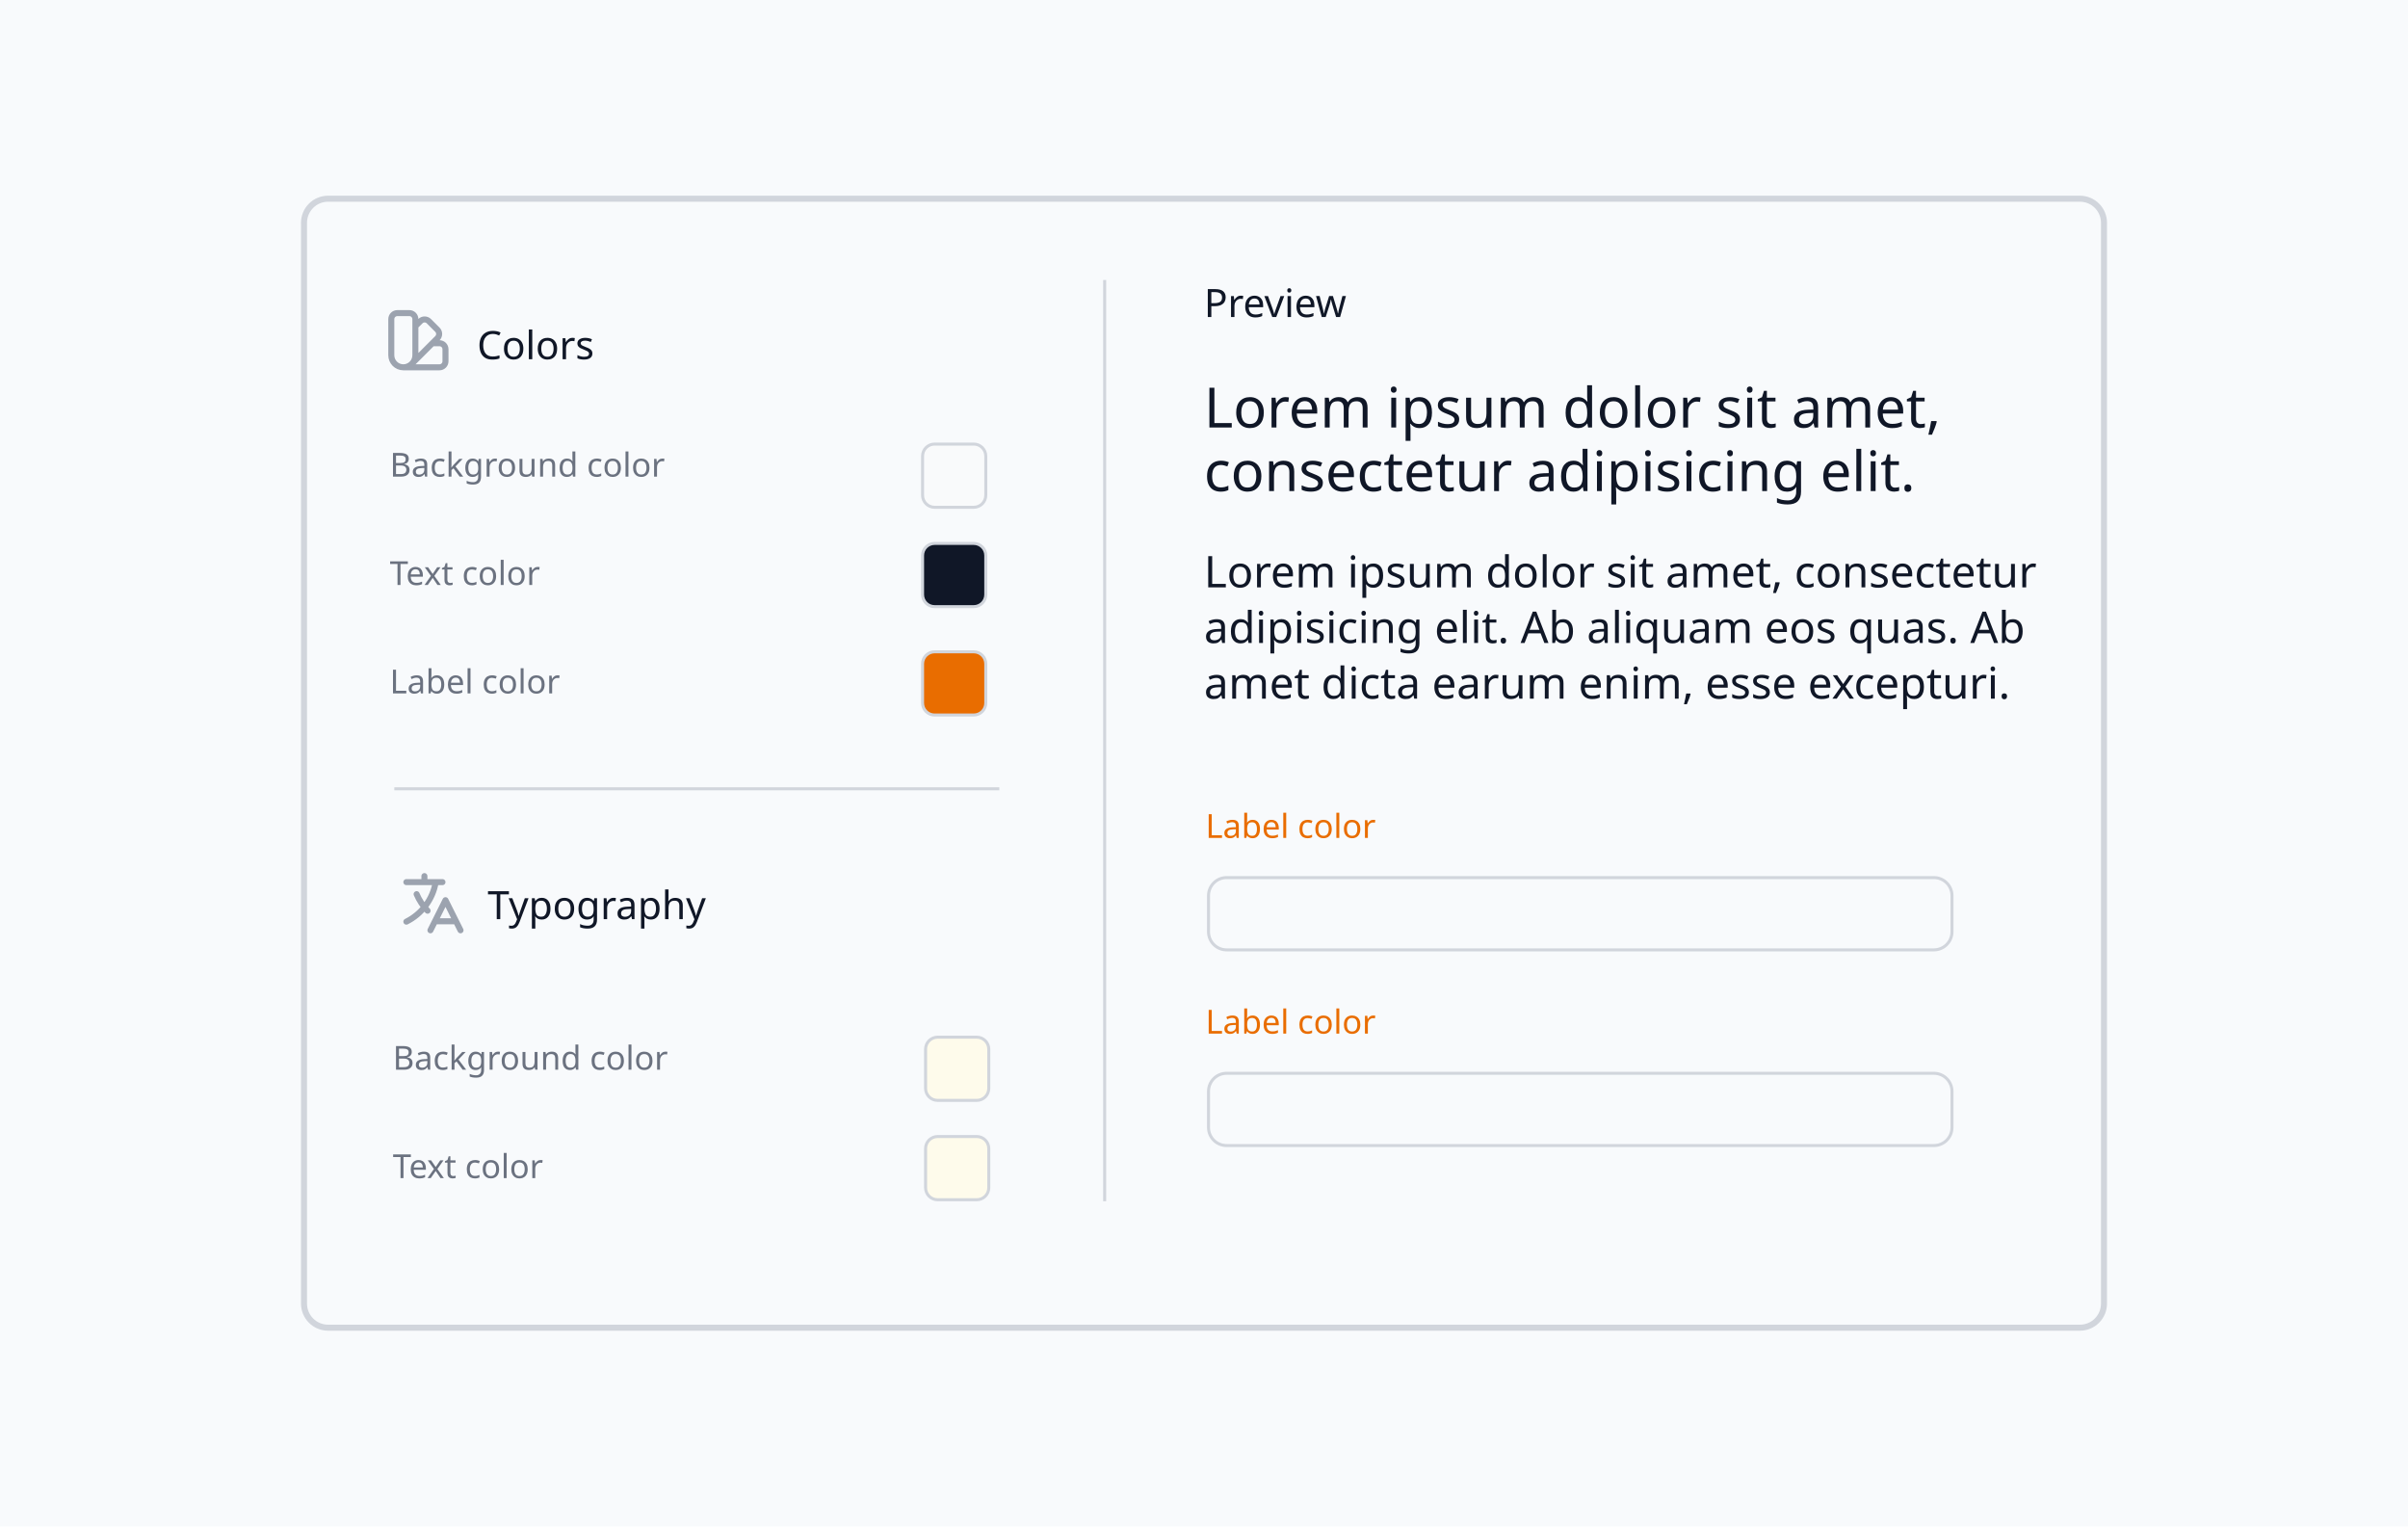
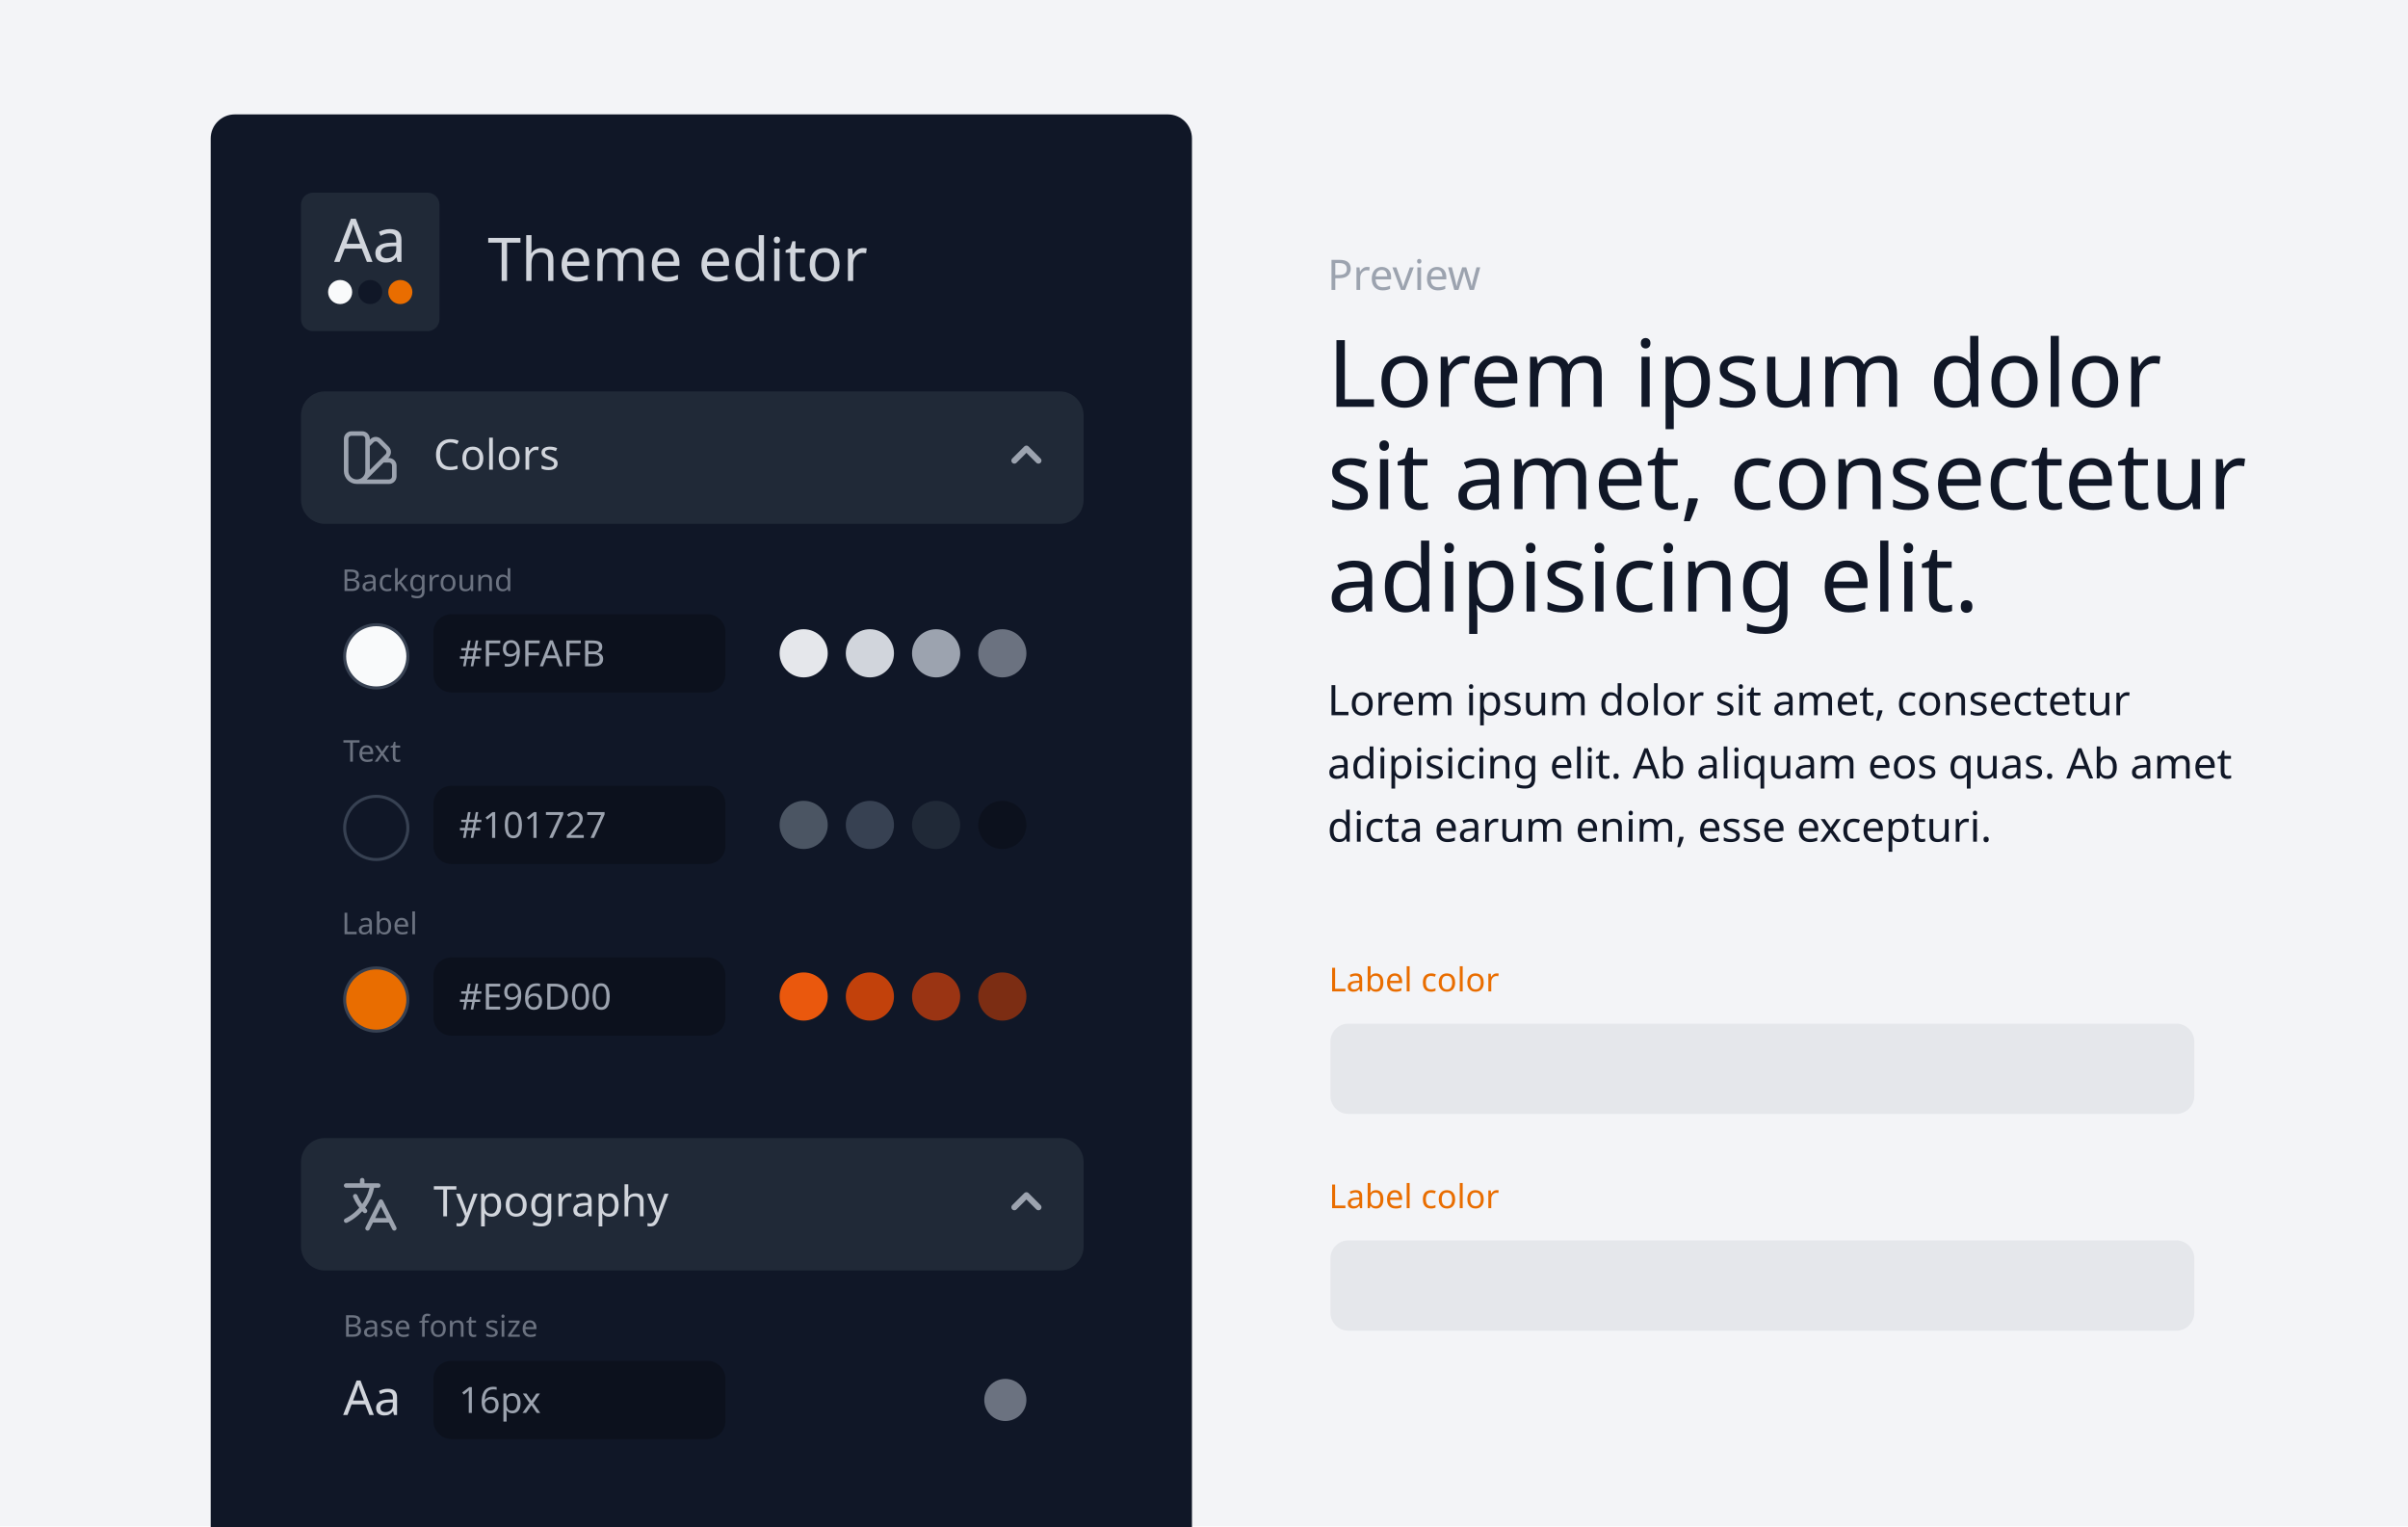
<svg xmlns="http://www.w3.org/2000/svg" width="800px" height="507px" viewBox="0 0 800 507" version="1.1">
  <g id="live-theming" stroke="none" stroke-width="1" fill="none" fill-rule="evenodd">
-     <rect fill="#F8FAFC" x="0" y="0" width="800" height="507" />
-     <line x1="131" y1="262" x2="332" y2="262" id="Line" stroke="#D1D5DC" />
-     <line x1="367" y1="399" x2="367" y2="93" id="Line" stroke="#D1D5DC" />
-     <rect id="Rectangle" stroke="#D1D5DC" stroke-width="2" x="101" y="66" width="598" height="375" rx="8" />
-     <text id="Background-color" font-family="IdealSans-Medium, Ideal Sans" font-size="11" font-weight="400" fill="#6B7280">
-       <tspan x="129.5" y="158.308">Background color</tspan>
+     <rect fill="#F3F4F7" x="0" y="0" width="800" height="507" />
+     <rect id="Rectangle" fill="#101727" transform="translate(233, 289) scale(-1, 1) translate(-233, -289) " x="70" y="38" width="326" height="502" rx="8" />
+     <text id="Base-font-size" font-family="IdealSans-Medium, Ideal Sans" font-size="10" font-weight="400" fill="#6B7280">
+       <tspan x="114" y="444">Base font size</tspan>
    </text>
-     <text id="Background-color-Copy" font-family="IdealSans-Medium, Ideal Sans" font-size="11" font-weight="400" fill="#6B7280">
-       <tspan x="130.5" y="355.308">Background color</tspan>
+     <text id="Background" font-family="IdealSans-Medium, Ideal Sans" font-size="10" font-weight="400" fill="#6B7280">
+       <tspan x="113.5" y="196.308">Background</tspan>
    </text>
-     <text id="Text-color" font-family="IdealSans-Medium, Ideal Sans" font-size="11" font-weight="400" fill="#6B7280">
-       <tspan x="129.5" y="194.308">Text color</tspan>
+     <text id="Label-color" font-family="IdealSans-Semibold, Ideal Sans" font-size="11" font-weight="normal" fill="#E96D00">
+       <tspan x="441.5" y="329.308">Label color</tspan>
    </text>
-     <text id="Text-color-Copy" font-family="IdealSans-Medium, Ideal Sans" font-size="11" font-weight="400" fill="#6B7280">
-       <tspan x="130.5" y="391.308">Text color</tspan>
+     <rect id="Rectangle-Copy-4" stroke="#374152" fill="#F9FAFB" transform="translate(125, 218) rotate(-360) translate(-125, -218) " x="114.5" y="207.5" width="21" height="21" rx="10.5" />
+     <g id="Group" transform="translate(259, 209)">
+       <rect id="Rectangle-Copy-4" fill="#E5E7EB" transform="translate(8, 8) rotate(-360) translate(-8, -8) " x="0" y="0" width="16" height="16" rx="8" />
+       <rect id="Rectangle-Copy-5" fill="#D1D5DC" transform="translate(30, 8) rotate(-360) translate(-30, -8) " x="22" y="0" width="16" height="16" rx="8" />
+       <rect id="Rectangle-Copy-6" fill="#9CA3AF" transform="translate(52, 8) rotate(-360) translate(-52, -8) " x="44" y="0" width="16" height="16" rx="8" />
+       <rect id="Rectangle-Copy-10" fill="#6B7280" transform="translate(74, 8) rotate(-360) translate(-74, -8) " x="66" y="0" width="16" height="16" rx="8" />
+     </g>
+     <g id="Group-Copy" transform="translate(259, 266)">
+       <rect id="Rectangle-Copy-4" fill="#4B5563" transform="translate(8, 8) rotate(-360) translate(-8, -8) " x="0" y="0" width="16" height="16" rx="8" />
+       <rect id="Rectangle-Copy-5" fill="#374152" transform="translate(30, 8) rotate(-360) translate(-30, -8) " x="22" y="0" width="16" height="16" rx="8" />
+       <rect id="Rectangle-Copy-6" fill="#202937" transform="translate(52, 8) rotate(-360) translate(-52, -8) " x="44" y="0" width="16" height="16" rx="8" />
+       <rect id="Rectangle-Copy-10" fill="#0C111D" transform="translate(74, 8) rotate(-360) translate(-74, -8) " x="66" y="0" width="16" height="16" rx="8" />
+     </g>
+     <g id="Group-Copy-2" transform="translate(259, 323)">
+       <rect id="Rectangle-Copy-4" fill="#EA580D" transform="translate(8, 8) rotate(-360) translate(-8, -8) " x="0" y="0" width="16" height="16" rx="8" />
+       <rect id="Rectangle-Copy-5" fill="#C2410B" transform="translate(30, 8) rotate(-360) translate(-30, -8) " x="22" y="0" width="16" height="16" rx="8" />
+       <rect id="Rectangle-Copy-6" fill="#9A3413" transform="translate(52, 8) rotate(-360) translate(-52, -8) " x="44" y="0" width="16" height="16" rx="8" />
+       <rect id="Rectangle-Copy-10" fill="#7C2D13" transform="translate(74, 8) rotate(-360) translate(-74, -8) " x="66" y="0" width="16" height="16" rx="8" />
+     </g>
+     <g id="Group-4" transform="translate(100, 64)">
+       <rect id="Rectangle-Copy-9" fill="#202937" transform="translate(23, 23) rotate(-360) translate(-23, -23) " x="0" y="0" width="46" height="46" rx="4" />
+       <text id="Aa" font-family="IdealSans-Medium, Ideal Sans" font-size="20" font-weight="400" fill="#D1D5DC">
+         <tspan x="11" y="23">Aa</tspan>
+       </text>
+       <g id="Group-3" transform="translate(9, 29)">
+         <rect id="Rectangle-Copy-4" fill="#E96D00" transform="translate(24, 4) rotate(-360) translate(-24, -4) " x="20" y="0" width="8" height="8" rx="4" />
+         <rect id="Rectangle-Copy-4" fill="#101727" transform="translate(14, 4) rotate(-360) translate(-14, -4) " x="10" y="0" width="8" height="8" rx="4" />
+         <rect id="Rectangle-Copy-4" fill="#F9FAFB" transform="translate(4, 4) rotate(-360) translate(-4, -4) " x="0" y="0" width="8" height="8" rx="4" />
+       </g>
+     </g>
+     <rect id="Rectangle" fill="#202937" x="100" y="130" width="260" height="44" rx="8" />
+     <g id="Group-2" transform="translate(258, 458)">
+       <rect id="Rectangle" fill="#101727" x="0" y="3.203" width="83" height="8" rx="4" />
+       <circle id="Oval" fill="#6B7280" cx="76" cy="7" r="7" />
+     </g>
+     <rect id="Rectangle" fill="#202937" x="100" y="378" width="260" height="44" rx="8" />
+     <text id="Typography" font-family="IdealSans-Medium, Ideal Sans" font-size="14" font-weight="400" fill="#D1D5DC">
+       <tspan x="144" y="404">Typography</tspan>
    </text>
-     <text id="Label-color" font-family="IdealSans-Medium, Ideal Sans" font-size="11" font-weight="400" fill="#6B7280">
-       <tspan x="129.5" y="230.308">Label color</tspan>
+     <g id="translate-copy" transform="translate(115, 392)" stroke="#9CA3AF" stroke-linecap="round" stroke-linejoin="round" stroke-width="1.5">
+       <path d="M0,1.778 L10.667,1.778 M5.333,0 L5.333,1.778 M6.265,10.222 C4.907,8.816 3.805,7.161 3.033,5.333 M8.444,13.333 L14.667,13.333 M7.111,16 L11.556,7.111 L16,16 M8.668,1.778 C7.807,6.907 4.506,11.208 0,13.448" id="Shape" />
+     </g>
+     <g id="chevron-down" transform="translate(341, 399) scale(1, -1) translate(-341, -399) translate(337, 397)" stroke="#9CA3AF" stroke-linecap="round" stroke-linejoin="round" stroke-width="2">
+       <polyline id="Path" points="8 0 4 4 0 0" />
+     </g>
+     <text id="Colors" font-family="IdealSans-Medium, Ideal Sans" font-size="14" font-weight="400" fill="#D1D5DC">
+       <tspan x="144" y="156">Colors</tspan>
    </text>
-     <text id="Label-color" font-family="IdealSans-Medium, Ideal Sans" font-size="11" font-weight="400" fill="#E96D00">
-       <tspan x="400.5" y="278.308">Label color</tspan>
+     <text id="Preview" font-family="IdealSans-Medium, Ideal Sans" font-size="14" font-weight="400" fill="#9CA3AF">
+       <tspan x="441" y="96.308">Preview</tspan>
    </text>
-     <rect id="Rectangle-Copy-4" stroke="#D1D5DC" fill="#F9FAFB" transform="translate(317, 158) rotate(-360) translate(-317, -158) " x="306.5" y="147.5" width="21" height="21" rx="4" />
-     <rect id="Rectangle-Copy-7" stroke="#D1D5DC" fill="#FEFBEB" transform="translate(318, 355) rotate(-360) translate(-318, -355) " x="307.5" y="344.5" width="21" height="21" rx="4" />
-     <rect id="Rectangle-Copy-5" stroke="#D1D5DC" fill="#101727" transform="translate(317, 191) rotate(-360) translate(-317, -191) " x="306.5" y="180.5" width="21" height="21" rx="4" />
-     <rect id="Rectangle-Copy-8" stroke="#D1D5DC" fill="#FEFBEB" transform="translate(318, 388) rotate(-360) translate(-318, -388) " x="307.5" y="377.5" width="21" height="21" rx="4" />
-     <rect id="Rectangle-Copy-6" stroke="#D1D5DC" fill="#E96D00" transform="translate(317, 227) rotate(-360) translate(-317, -227) " x="306.5" y="216.5" width="21" height="21" rx="4" />
-     <text id="Colors" font-family="IdealSans-Medium, Ideal Sans" font-size="13" font-weight="400" fill="#101727">
-       <tspan x="158.5" y="119.308">Colors</tspan>
+     <text id="Theme-editor" font-family="IdealSans-Medium, Ideal Sans" font-size="20" font-weight="400" fill="#D1D5DC">
+       <tspan x="162" y="93.308">Theme editor</tspan>
    </text>
-     <text id="Typography" font-family="IdealSans-Medium, Ideal Sans" font-size="13" font-weight="400" fill="#101727">
-       <tspan x="162" y="305.308">Typography</tspan>
+     <g id="color-swatch" transform="translate(115, 144)" stroke="#9CA3AF" stroke-linecap="round" stroke-linejoin="round" stroke-width="1.5">
+       <path d="M3.556,16 C1.592,16 0,14.408 0,12.444 L0,1.778 C0,0.796 0.796,0 1.778,0 L5.333,0 C6.315,0 7.111,0.796 7.111,1.778 L7.111,12.444 C7.111,14.408 5.519,16 3.556,16 Z M3.556,16 L14.222,16 C15.204,16 16,15.204 16,14.222 L16,10.667 C16,9.685 15.204,8.889 14.222,8.889 L12.139,8.889 M7.111,3.861 L8.584,2.388 C9.278,1.694 10.404,1.694 11.098,2.388 L13.612,4.902 C14.306,5.596 14.306,6.722 13.612,7.416 L6.07,14.959" id="Shape" />
+     </g>
+     <text id="Lorem-ipsum-dolor-si" font-family="IdealSans-Medium, Ideal Sans" font-size="31" font-weight="400" line-spacing="34" fill="#101727">
+       <tspan x="441" y="135.12">Lorem ipsum dolor </tspan>
+       <tspan x="441" y="169.12">sit amet, consectetur </tspan>
+       <tspan x="441" y="203.12">adipisicing elit.</tspan>
    </text>
-     <text id="Preview" font-family="IdealSans-Medium, Ideal Sans" font-size="13" font-weight="400" fill="#101727">
-       <tspan x="400" y="105.308">Preview</tspan>
+     <text id="Lorem-ipsum-dolor-si" font-family="IdealSans-Light, Ideal Sans" font-size="14" font-weight="300" line-spacing="21" fill="#101727">
+       <tspan x="441" y="237.571">Lorem ipsum dolor sit amet, consectetur </tspan>
+       <tspan x="441" y="258.571">adipisicing elit. Ab aliquam eos quas. Ab amet </tspan>
+       <tspan x="441" y="279.571">dicta earum enim, esse excepturi.</tspan>
    </text>
-     <g id="color-swatch" transform="translate(130, 104)" stroke="#9CA3AF" stroke-linecap="round" stroke-linejoin="round" stroke-width="2">
-       <path d="M4,18 C1.791,18 0,16.209 0,14 L0,2 C0,0.895 0.895,0 2,0 L6,0 C7.105,0 8,0.895 8,2 L8,14 C8,16.209 6.209,18 4,18 Z M4,18 L16,18 C17.105,18 18,17.105 18,16 L18,12 C18,10.895 17.105,10 16,10 L13.657,10 M8,4.343 L9.657,2.686 C10.438,1.905 11.704,1.905 12.485,2.686 L15.314,5.515 C16.095,6.296 16.095,7.562 15.314,8.343 L6.828,16.828" id="Shape" />
+     <rect id="Rectangle" fill="#E5E7EB" x="442" y="340" width="287" height="30" rx="6" />
+     <text id="Label-color" font-family="IdealSans-Semibold, Ideal Sans" font-size="11" font-weight="normal" fill="#E96D00">
+       <tspan x="441.5" y="401.308">Label color</tspan>
+     </text>
+     <rect id="Rectangle" fill="#E5E7EB" x="442" y="412" width="287" height="30" rx="6" />
+     <g id="chevron-down" transform="translate(341, 151) scale(1, -1) translate(-341, -151) translate(337, 149)" stroke="#9CA3AF" stroke-linecap="round" stroke-linejoin="round" stroke-width="2">
+       <polyline id="Path" points="8 0 4 4 0 0" />
    </g>
-     <g id="translate-copy" transform="translate(135, 291)" stroke="#9CA3AF" stroke-linecap="round" stroke-linejoin="round" stroke-width="2">
-       <path d="M0,2 L12,2 M6,0 L6,2 M7.048,11.5 C5.521,9.918 4.281,8.056 3.412,6 M9.5,15 L16.5,15 M8,18 L13,8 L18,18 M9.751,2 C8.783,7.77 5.07,12.61 0,15.129" id="Shape" />
-     </g>
-     <text id="Lorem-ipsum-dolor-si" font-family="IdealSans-Light, Ideal Sans" font-size="18.48" font-weight="300" line-spacing="21.12" fill="#101727">
-       <tspan x="400" y="142">Lorem ipsum dolor sit amet, </tspan>
-       <tspan x="400" y="163.12">consectetur adipisicing elit.</tspan>
+     <rect id="Rectangle-Copy" fill="#0C111D" x="144" y="204" width="97" height="26" rx="6" />
+     <text id="#F9FAFB" font-family="IdealSans-Book, Ideal Sans" font-size="12" font-weight="normal" fill="#9CA3AF">
+       <tspan x="152.5" y="221.308">#F9FAFB</tspan>
    </text>
-     <text id="Lorem-ipsum-dolor-si" font-family="IdealSans-Light, Ideal Sans" font-size="14.52" font-weight="300" line-spacing="18.48" fill="#101727">
-       <tspan x="400" y="195.091">Lorem ipsum dolor sit amet, consectetur </tspan>
-       <tspan x="400" y="213.571">adipisicing elit. Ab aliquam eos quas. Ab </tspan>
-       <tspan x="400" y="232.051">amet dicta earum enim, esse excepturi.</tspan>
+     <text id="Text" font-family="IdealSans-Medium, Ideal Sans" font-size="10" font-weight="400" fill="#6B7280">
+       <tspan x="114" y="253">Text</tspan>
    </text>
-     <rect id="Rectangle" stroke="#D1D5DC" x="401.5" y="291.5" width="247" height="24" rx="6" />
-     <text id="Label-color" font-family="IdealSans-Medium, Ideal Sans" font-size="11" font-weight="400" fill="#E96D00">
-       <tspan x="400.5" y="343.308">Label color</tspan>
+     <rect id="Rectangle-Copy-4" stroke="#374152" fill="#101727" transform="translate(125, 275) rotate(-360) translate(-125, -275) " x="114.5" y="264.5" width="21" height="21" rx="10.5" />
+     <rect id="Rectangle-Copy" fill="#0C111D" x="144" y="261" width="97" height="26" rx="6" />
+     <text id="#101727" font-family="IdealSans-Book, Ideal Sans" font-size="12" font-weight="normal" fill="#9CA3AF">
+       <tspan x="152.5" y="278.308">#101727</tspan>
    </text>
-     <rect id="Rectangle" stroke="#D1D5DC" x="401.5" y="356.5" width="247" height="24" rx="6" />
+     <text id="Label" font-family="IdealSans-Medium, Ideal Sans" font-size="10" font-weight="400" fill="#6B7280">
+       <tspan x="113.5" y="310.308">Label</tspan>
+     </text>
+     <text id="Aa" font-family="IdealSans-Medium, Ideal Sans" font-size="16" font-weight="400" fill="#D1D5DC">
+       <tspan x="114" y="470">Aa</tspan>
+     </text>
+     <rect id="Rectangle-Copy-4" stroke="#374152" fill="#E96D00" transform="translate(125, 332) rotate(-360) translate(-125, -332) " x="114.5" y="321.5" width="21" height="21" rx="10.5" />
+     <rect id="Rectangle-Copy" fill="#0C111D" x="144" y="318" width="97" height="26" rx="6" />
+     <text id="#E96D00" font-family="IdealSans-Book, Ideal Sans" font-size="12" font-weight="normal" fill="#9CA3AF">
+       <tspan x="152.5" y="335.308">#E96D00</tspan>
+     </text>
+     <rect id="Rectangle-Copy" fill="#0C111D" x="144" y="452" width="97" height="26" rx="6" />
+     <text id="16px" font-family="IdealSans-Book, Ideal Sans" font-size="12" font-weight="normal" fill="#9CA3AF">
+       <tspan x="152.5" y="469.308">16px</tspan>
+     </text>
  </g>
</svg>
